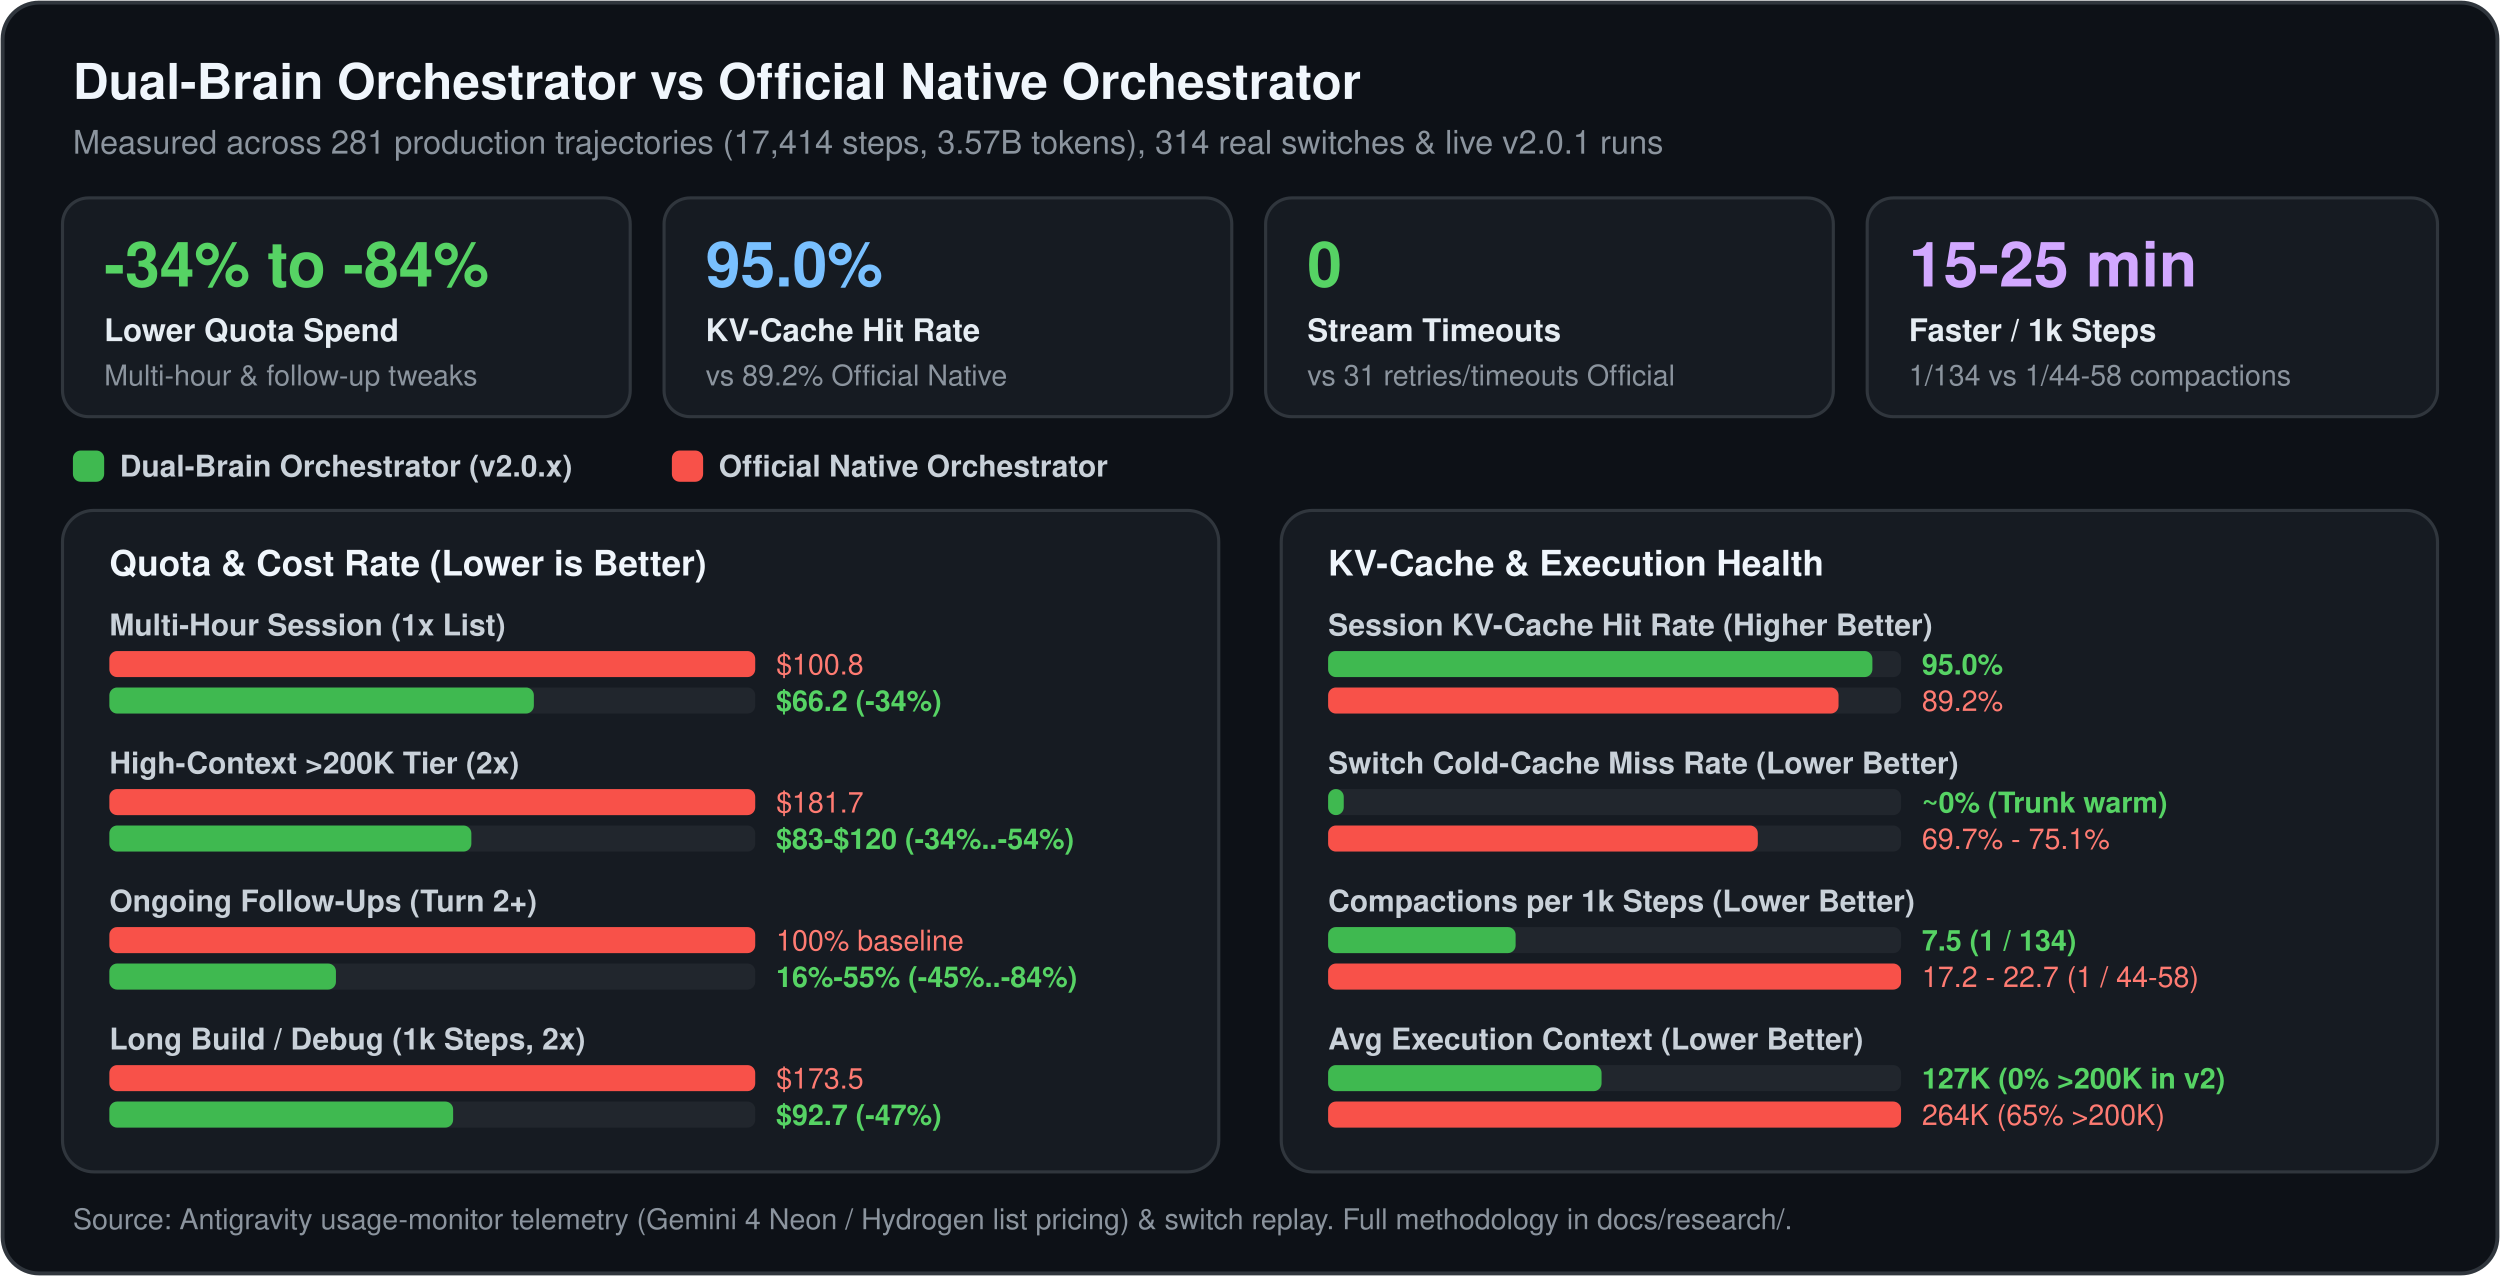
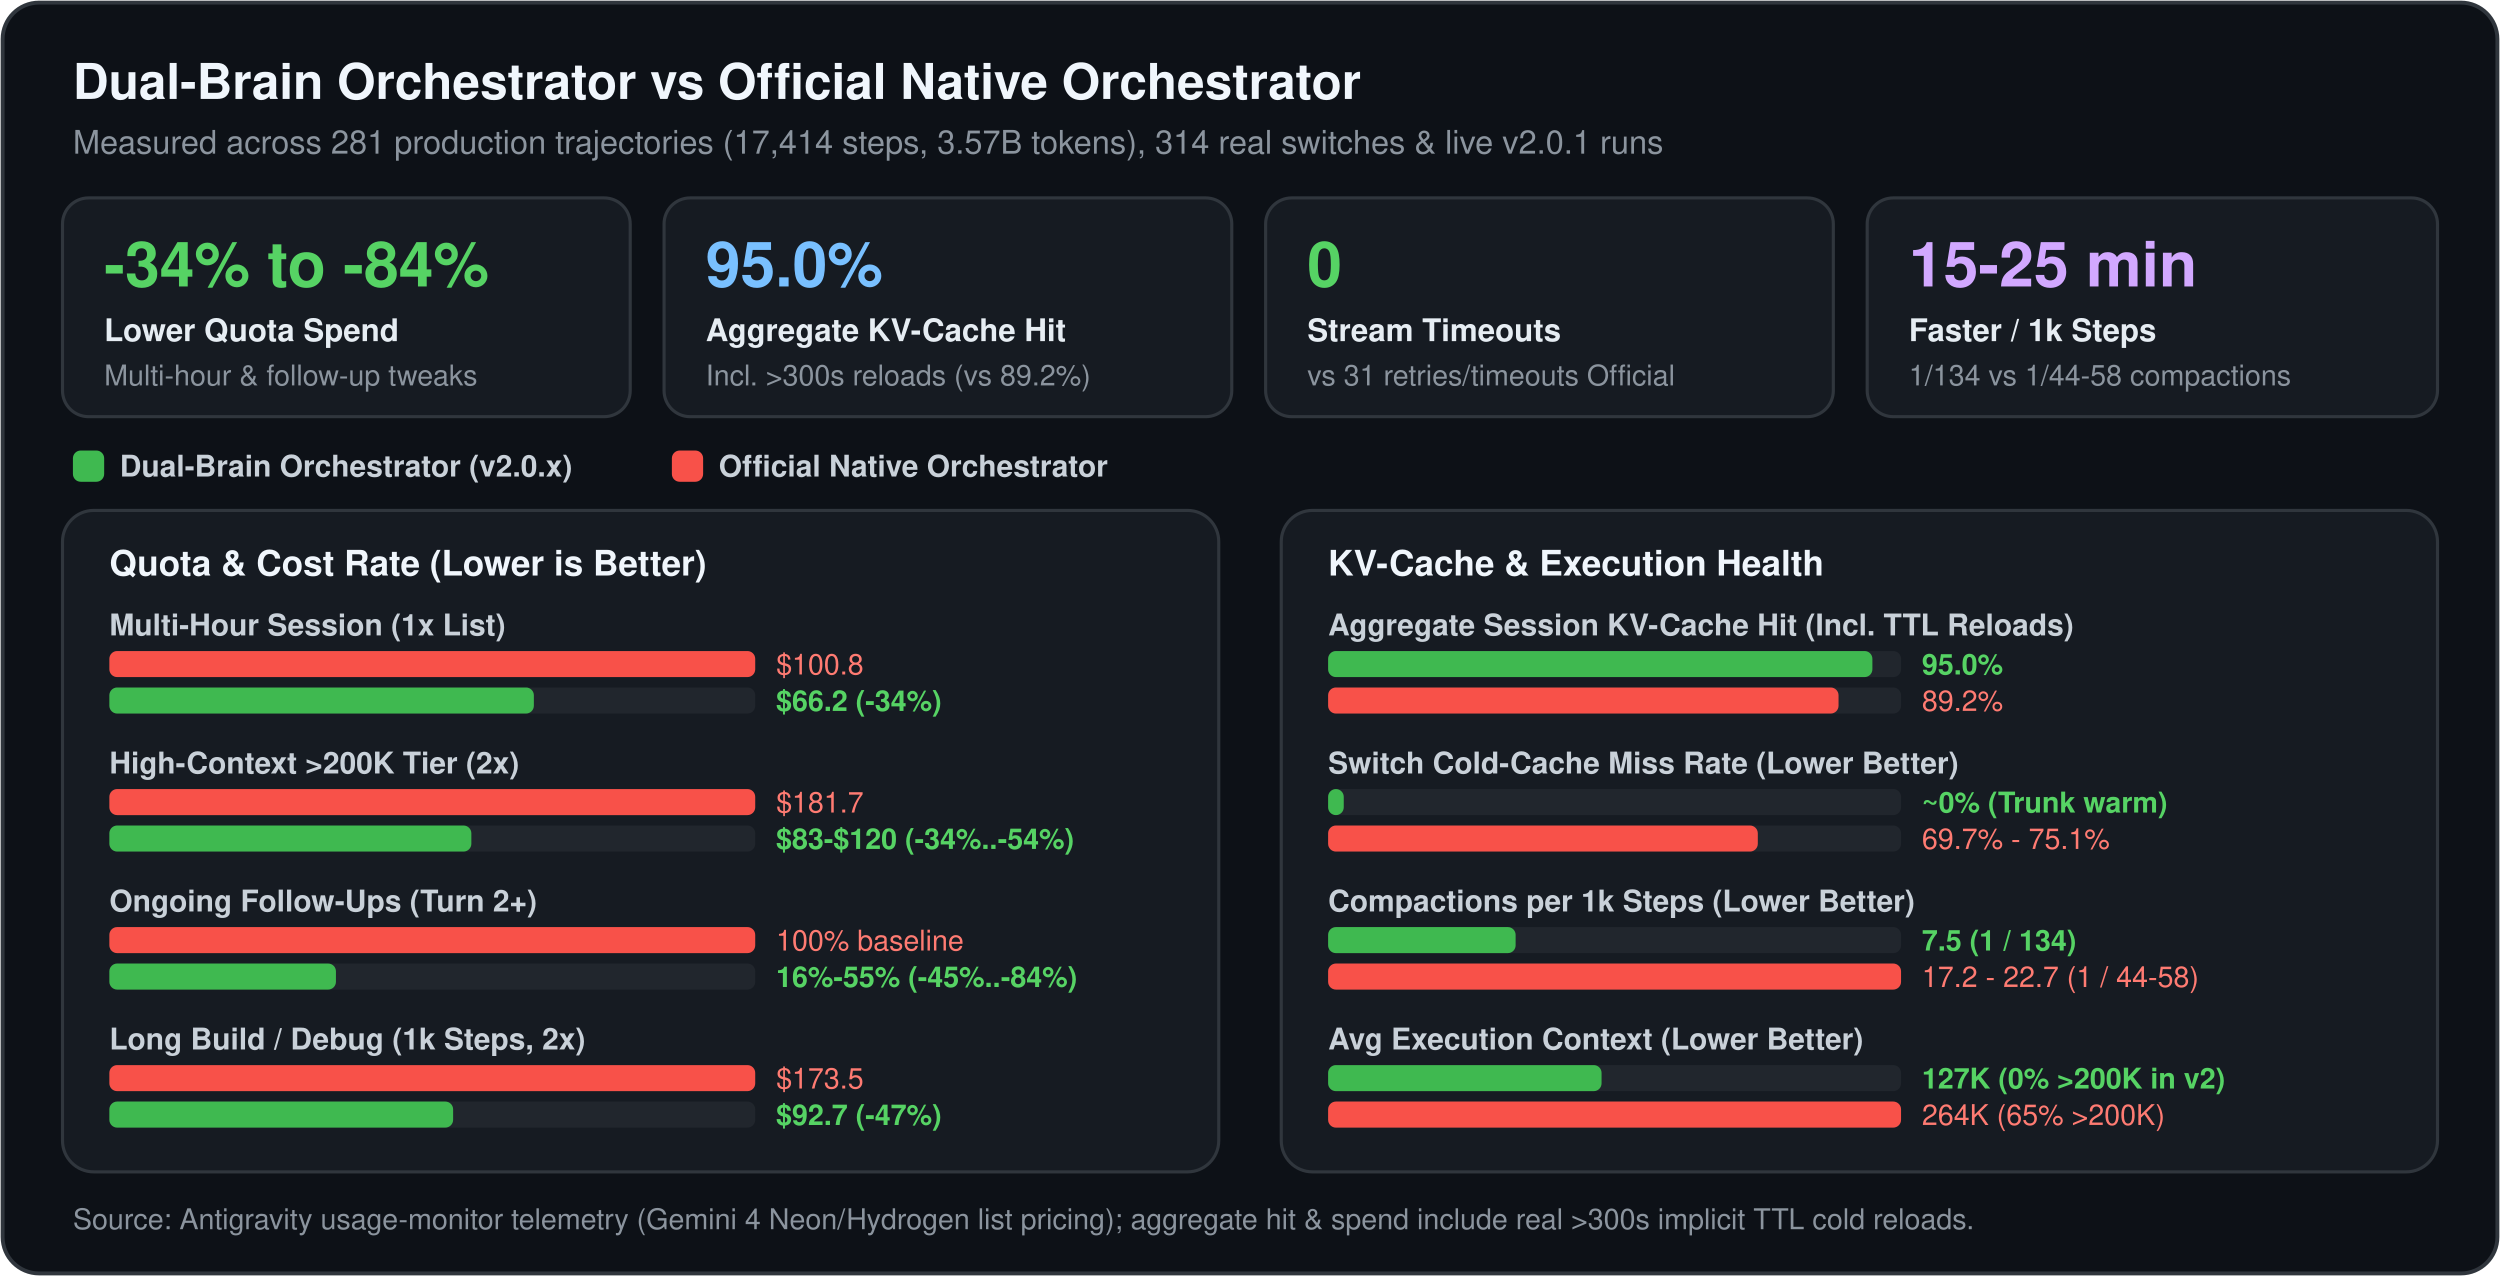
<svg xmlns="http://www.w3.org/2000/svg" viewBox="0 0 960 490" width="960" height="490" role="img" aria-label="Benchmark comparison: Dual-Brain Orchestrator vs Official Native Orchestrator">
  <rect x="1" y="1" width="958" height="488" rx="14" fill="#0d1117" stroke="#30363d" stroke-width="1.5" />
  <text x="28" y="38" font-family="-apple-system, BlinkMacSystemFont, 'Segoe UI', Helvetica, Arial, sans-serif" font-size="19" font-weight="700" fill="#f0f6fc">Dual-Brain Orchestrator vs Official Native Orchestrator</text>
  <text x="28" y="59" font-family="-apple-system, BlinkMacSystemFont, 'Segoe UI', Helvetica, Arial, sans-serif" font-size="12.5" fill="#8b949e">Measured across 281 production trajectories (17,414 steps, 3.57B tokens), 314 real switches &amp; live v2.0.1 runs</text>
  <rect x="24" y="76" width="218" height="84" rx="10" fill="#161b22" stroke="#30363d" stroke-width="1.2" />
  <text x="40" y="110" font-family="-apple-system, BlinkMacSystemFont, 'Segoe UI', Helvetica, Arial, sans-serif" font-size="24" font-weight="700" fill="#56d364">-34% to -84%</text>
  <text x="40" y="131" font-family="-apple-system, BlinkMacSystemFont, 'Segoe UI', Helvetica, Arial, sans-serif" font-size="12" font-weight="600" fill="#e6edf3">Lower Quota Spend</text>
  <text x="40" y="148" font-family="-apple-system, BlinkMacSystemFont, 'Segoe UI', Helvetica, Arial, sans-serif" font-size="11" fill="#8b949e">Multi-hour &amp; follow-up tweaks</text>
  <rect x="255" y="76" width="218" height="84" rx="10" fill="#161b22" stroke="#30363d" stroke-width="1.2" />
  <text x="271" y="110" font-family="-apple-system, BlinkMacSystemFont, 'Segoe UI', Helvetica, Arial, sans-serif" font-size="24" font-weight="700" fill="#79c0ff">95.0%</text>
-   <text x="271" y="131" font-family="-apple-system, BlinkMacSystemFont, 'Segoe UI', Helvetica, Arial, sans-serif" font-size="12" font-weight="600" fill="#e6edf3">KV-Cache Hit Rate</text>
-   <text x="271" y="148" font-family="-apple-system, BlinkMacSystemFont, 'Segoe UI', Helvetica, Arial, sans-serif" font-size="11" fill="#8b949e">vs 89.2% Official Native</text>
+   <text x="271" y="131" font-family="-apple-system, BlinkMacSystemFont, 'Segoe UI', Helvetica, Arial, sans-serif" font-size="12" font-weight="600" fill="#e6edf3">Aggregate KV-Cache Hit</text>
+   <text x="271" y="148" font-family="-apple-system, BlinkMacSystemFont, 'Segoe UI', Helvetica, Arial, sans-serif" font-size="11" fill="#8b949e">Incl. &gt;300s reloads (vs 89.2%)</text>
  <rect x="486" y="76" width="218" height="84" rx="10" fill="#161b22" stroke="#30363d" stroke-width="1.2" />
  <text x="502" y="110" font-family="-apple-system, BlinkMacSystemFont, 'Segoe UI', Helvetica, Arial, sans-serif" font-size="24" font-weight="700" fill="#56d364">0</text>
  <text x="502" y="131" font-family="-apple-system, BlinkMacSystemFont, 'Segoe UI', Helvetica, Arial, sans-serif" font-size="12" font-weight="600" fill="#e6edf3">Stream Timeouts</text>
  <text x="502" y="148" font-family="-apple-system, BlinkMacSystemFont, 'Segoe UI', Helvetica, Arial, sans-serif" font-size="11" fill="#8b949e">vs 31 retries/timeouts Official</text>
  <rect x="717" y="76" width="219" height="84" rx="10" fill="#161b22" stroke="#30363d" stroke-width="1.2" />
  <text x="733" y="110" font-family="-apple-system, BlinkMacSystemFont, 'Segoe UI', Helvetica, Arial, sans-serif" font-size="24" font-weight="700" fill="#d2a8ff">15-25 min</text>
  <text x="733" y="131" font-family="-apple-system, BlinkMacSystemFont, 'Segoe UI', Helvetica, Arial, sans-serif" font-size="12" font-weight="600" fill="#e6edf3">Faster / 1k Steps</text>
  <text x="733" y="148" font-family="-apple-system, BlinkMacSystemFont, 'Segoe UI', Helvetica, Arial, sans-serif" font-size="11" fill="#8b949e">1/134 vs 1/44-58 compactions</text>
  <rect x="28" y="173" width="12" height="12" rx="3" fill="#3fb950" />
  <text x="46" y="183" font-family="-apple-system, BlinkMacSystemFont, 'Segoe UI', Helvetica, Arial, sans-serif" font-size="11.5" font-weight="600" fill="#c9d1d9">Dual-Brain Orchestrator (v2.0.x)</text>
  <rect x="258" y="173" width="12" height="12" rx="3" fill="#f85149" />
  <text x="276" y="183" font-family="-apple-system, BlinkMacSystemFont, 'Segoe UI', Helvetica, Arial, sans-serif" font-size="11.5" font-weight="600" fill="#c9d1d9">Official Native Orchestrator</text>
  <rect x="24" y="196" width="444" height="254" rx="12" fill="#161b22" stroke="#30363d" stroke-width="1.2" />
  <text x="42" y="221" font-family="-apple-system, BlinkMacSystemFont, 'Segoe UI', Helvetica, Arial, sans-serif" font-size="13.5" font-weight="700" fill="#f0f6fc">Quota &amp; Cost Rate (Lower is Better)</text>
  <text x="42" y="244" font-family="-apple-system, BlinkMacSystemFont, 'Segoe UI', Helvetica, Arial, sans-serif" font-size="11.5" font-weight="600" fill="#c9d1d9">Multi-Hour Session (1x List)</text>
  <rect x="42" y="250" width="248" height="10" rx="3" fill="#21262d" />
  <rect x="42" y="250" width="248" height="10" rx="3" fill="#f85149" />
  <text x="298" y="259" font-family="-apple-system, BlinkMacSystemFont, 'Segoe UI', Helvetica, Arial, sans-serif" font-size="11" fill="#ff7b72">$100.8</text>
  <rect x="42" y="264" width="248" height="10" rx="3" fill="#21262d" />
  <rect x="42" y="264" width="163" height="10" rx="3" fill="#3fb950" />
  <text x="298" y="273" font-family="-apple-system, BlinkMacSystemFont, 'Segoe UI', Helvetica, Arial, sans-serif" font-size="11" font-weight="600" fill="#56d364">$66.2 (-34%)</text>
  <text x="42" y="297" font-family="-apple-system, BlinkMacSystemFont, 'Segoe UI', Helvetica, Arial, sans-serif" font-size="11.5" font-weight="600" fill="#c9d1d9">High-Context &gt;200K Tier (2x)</text>
  <rect x="42" y="303" width="248" height="10" rx="3" fill="#21262d" />
  <rect x="42" y="303" width="248" height="10" rx="3" fill="#f85149" />
  <text x="298" y="312" font-family="-apple-system, BlinkMacSystemFont, 'Segoe UI', Helvetica, Arial, sans-serif" font-size="11" fill="#ff7b72">$181.7</text>
  <rect x="42" y="317" width="248" height="10" rx="3" fill="#21262d" />
  <rect x="42" y="317" width="139" height="10" rx="3" fill="#3fb950" />
  <text x="298" y="326" font-family="-apple-system, BlinkMacSystemFont, 'Segoe UI', Helvetica, Arial, sans-serif" font-size="11" font-weight="600" fill="#56d364">$83-$120 (-34%..-54%)</text>
  <text x="42" y="350" font-family="-apple-system, BlinkMacSystemFont, 'Segoe UI', Helvetica, Arial, sans-serif" font-size="11.5" font-weight="600" fill="#c9d1d9">Ongoing Follow-Ups (Turn 2+)</text>
  <rect x="42" y="356" width="248" height="10" rx="3" fill="#21262d" />
  <rect x="42" y="356" width="248" height="10" rx="3" fill="#f85149" />
  <text x="298" y="365" font-family="-apple-system, BlinkMacSystemFont, 'Segoe UI', Helvetica, Arial, sans-serif" font-size="11" fill="#ff7b72">100% baseline</text>
  <rect x="42" y="370" width="248" height="10" rx="3" fill="#21262d" />
  <rect x="42" y="370" width="87" height="10" rx="3" fill="#3fb950" />
  <text x="298" y="379" font-family="-apple-system, BlinkMacSystemFont, 'Segoe UI', Helvetica, Arial, sans-serif" font-size="11" font-weight="600" fill="#56d364">16%-55% (-45%..-84%)</text>
  <text x="42" y="403" font-family="-apple-system, BlinkMacSystemFont, 'Segoe UI', Helvetica, Arial, sans-serif" font-size="11.5" font-weight="600" fill="#c9d1d9">Long Build / Debug (1k Steps, 2x)</text>
  <rect x="42" y="409" width="248" height="10" rx="3" fill="#21262d" />
  <rect x="42" y="409" width="248" height="10" rx="3" fill="#f85149" />
  <text x="298" y="418" font-family="-apple-system, BlinkMacSystemFont, 'Segoe UI', Helvetica, Arial, sans-serif" font-size="11" fill="#ff7b72">$173.5</text>
  <rect x="42" y="423" width="248" height="10" rx="3" fill="#21262d" />
  <rect x="42" y="423" width="132" height="10" rx="3" fill="#3fb950" />
  <text x="298" y="432" font-family="-apple-system, BlinkMacSystemFont, 'Segoe UI', Helvetica, Arial, sans-serif" font-size="11" font-weight="600" fill="#56d364">$92.7 (-47%)</text>
  <rect x="492" y="196" width="444" height="254" rx="12" fill="#161b22" stroke="#30363d" stroke-width="1.2" />
  <text x="510" y="221" font-family="-apple-system, BlinkMacSystemFont, 'Segoe UI', Helvetica, Arial, sans-serif" font-size="13.5" font-weight="700" fill="#f0f6fc">KV-Cache &amp; Execution Health</text>
-   <text x="510" y="244" font-family="-apple-system, BlinkMacSystemFont, 'Segoe UI', Helvetica, Arial, sans-serif" font-size="11.5" font-weight="600" fill="#c9d1d9">Session KV-Cache Hit Rate (Higher Better)</text>
+   <text x="510" y="244" font-family="-apple-system, BlinkMacSystemFont, 'Segoe UI', Helvetica, Arial, sans-serif" font-size="11.5" font-weight="600" fill="#c9d1d9">Aggregate Session KV-Cache Hit (Incl. TTL Reloads)</text>
  <rect x="510" y="250" width="220" height="10" rx="3" fill="#21262d" />
  <rect x="510" y="250" width="209" height="10" rx="3" fill="#3fb950" />
  <text x="738" y="259" font-family="-apple-system, BlinkMacSystemFont, 'Segoe UI', Helvetica, Arial, sans-serif" font-size="11" font-weight="600" fill="#56d364">95.0%</text>
  <rect x="510" y="264" width="220" height="10" rx="3" fill="#21262d" />
  <rect x="510" y="264" width="196" height="10" rx="3" fill="#f85149" />
  <text x="738" y="273" font-family="-apple-system, BlinkMacSystemFont, 'Segoe UI', Helvetica, Arial, sans-serif" font-size="11" fill="#ff7b72">89.2%</text>
  <text x="510" y="297" font-family="-apple-system, BlinkMacSystemFont, 'Segoe UI', Helvetica, Arial, sans-serif" font-size="11.5" font-weight="600" fill="#c9d1d9">Switch Cold-Cache Miss Rate (Lower Better)</text>
  <rect x="510" y="303" width="220" height="10" rx="3" fill="#21262d" />
  <rect x="510" y="303" width="6" height="10" rx="3" fill="#3fb950" />
  <text x="738" y="312" font-family="-apple-system, BlinkMacSystemFont, 'Segoe UI', Helvetica, Arial, sans-serif" font-size="11" font-weight="600" fill="#56d364">~0% (Trunk warm)</text>
  <rect x="510" y="317" width="220" height="10" rx="3" fill="#21262d" />
  <rect x="510" y="317" width="165" height="10" rx="3" fill="#f85149" />
  <text x="738" y="326" font-family="-apple-system, BlinkMacSystemFont, 'Segoe UI', Helvetica, Arial, sans-serif" font-size="11" fill="#ff7b72">69.7% - 75.1%</text>
  <text x="510" y="350" font-family="-apple-system, BlinkMacSystemFont, 'Segoe UI', Helvetica, Arial, sans-serif" font-size="11.5" font-weight="600" fill="#c9d1d9">Compactions per 1k Steps (Lower Better)</text>
  <rect x="510" y="356" width="220" height="10" rx="3" fill="#21262d" />
  <rect x="510" y="356" width="72" height="10" rx="3" fill="#3fb950" />
  <text x="738" y="365" font-family="-apple-system, BlinkMacSystemFont, 'Segoe UI', Helvetica, Arial, sans-serif" font-size="11" font-weight="600" fill="#56d364">7.5 (1 / 134)</text>
  <rect x="510" y="370" width="220" height="10" rx="3" fill="#21262d" />
  <rect x="510" y="370" width="220" height="10" rx="3" fill="#f85149" />
  <text x="738" y="379" font-family="-apple-system, BlinkMacSystemFont, 'Segoe UI', Helvetica, Arial, sans-serif" font-size="11" fill="#ff7b72">17.2 - 22.7 (1 / 44-58)</text>
  <text x="510" y="403" font-family="-apple-system, BlinkMacSystemFont, 'Segoe UI', Helvetica, Arial, sans-serif" font-size="11.5" font-weight="600" fill="#c9d1d9">Avg Execution Context (Lower Better)</text>
  <rect x="510" y="409" width="220" height="10" rx="3" fill="#21262d" />
  <rect x="510" y="409" width="105" height="10" rx="3" fill="#3fb950" />
  <text x="738" y="418" font-family="-apple-system, BlinkMacSystemFont, 'Segoe UI', Helvetica, Arial, sans-serif" font-size="11" font-weight="600" fill="#56d364">127K (0% &gt;200K in v2)</text>
  <rect x="510" y="423" width="220" height="10" rx="3" fill="#21262d" />
  <rect x="510" y="423" width="220" height="10" rx="3" fill="#f85149" />
  <text x="738" y="432" font-family="-apple-system, BlinkMacSystemFont, 'Segoe UI', Helvetica, Arial, sans-serif" font-size="11" fill="#ff7b72">264K (65% &gt;200K)</text>
-   <text x="28" y="472" font-family="-apple-system, BlinkMacSystemFont, 'Segoe UI', Helvetica, Arial, sans-serif" font-size="11" fill="#8b949e">Source: Antigravity usage-monitor telemetry (Gemini 4 Neon / Hydrogen list pricing) &amp; switch replay. Full methodology in docs/research/.</text>
+   <text x="28" y="472" font-family="-apple-system, BlinkMacSystemFont, 'Segoe UI', Helvetica, Arial, sans-serif" font-size="11" fill="#8b949e">Source: Antigravity usage-monitor telemetry (Gemini 4 Neon/Hydrogen list pricing); aggregate hit &amp; spend include real &gt;300s implicit TTL cold reloads.</text>
</svg>
